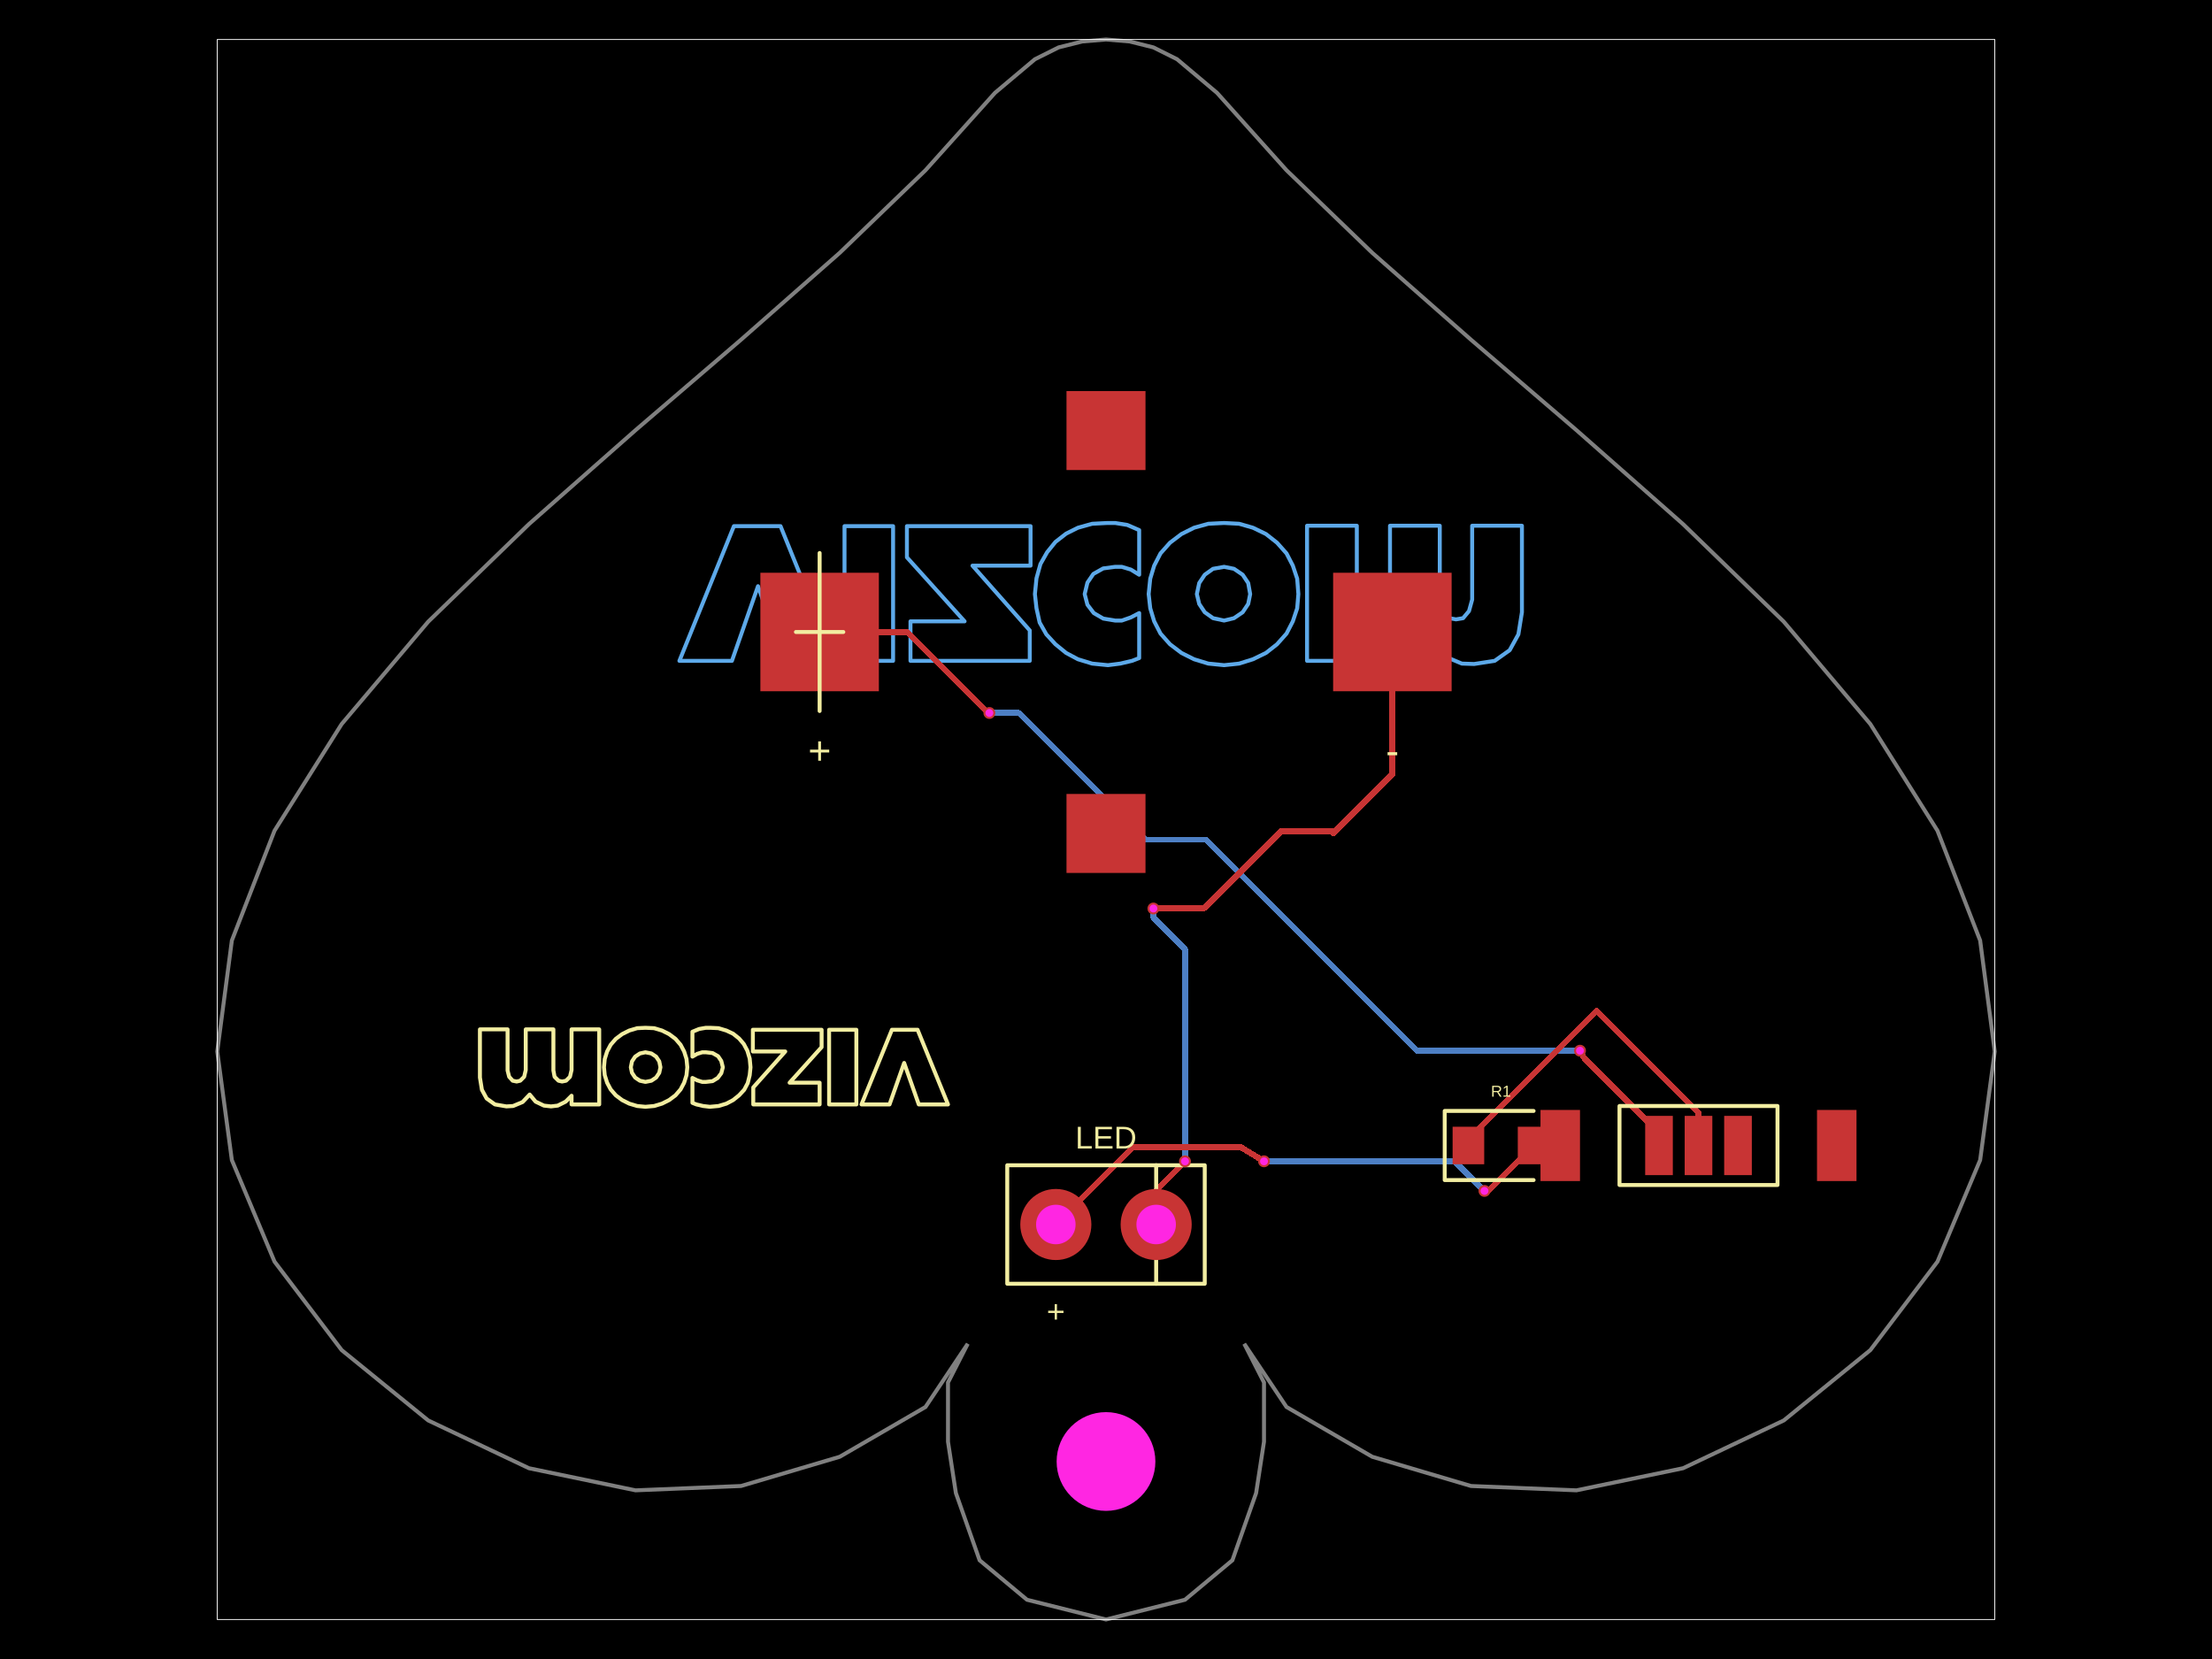
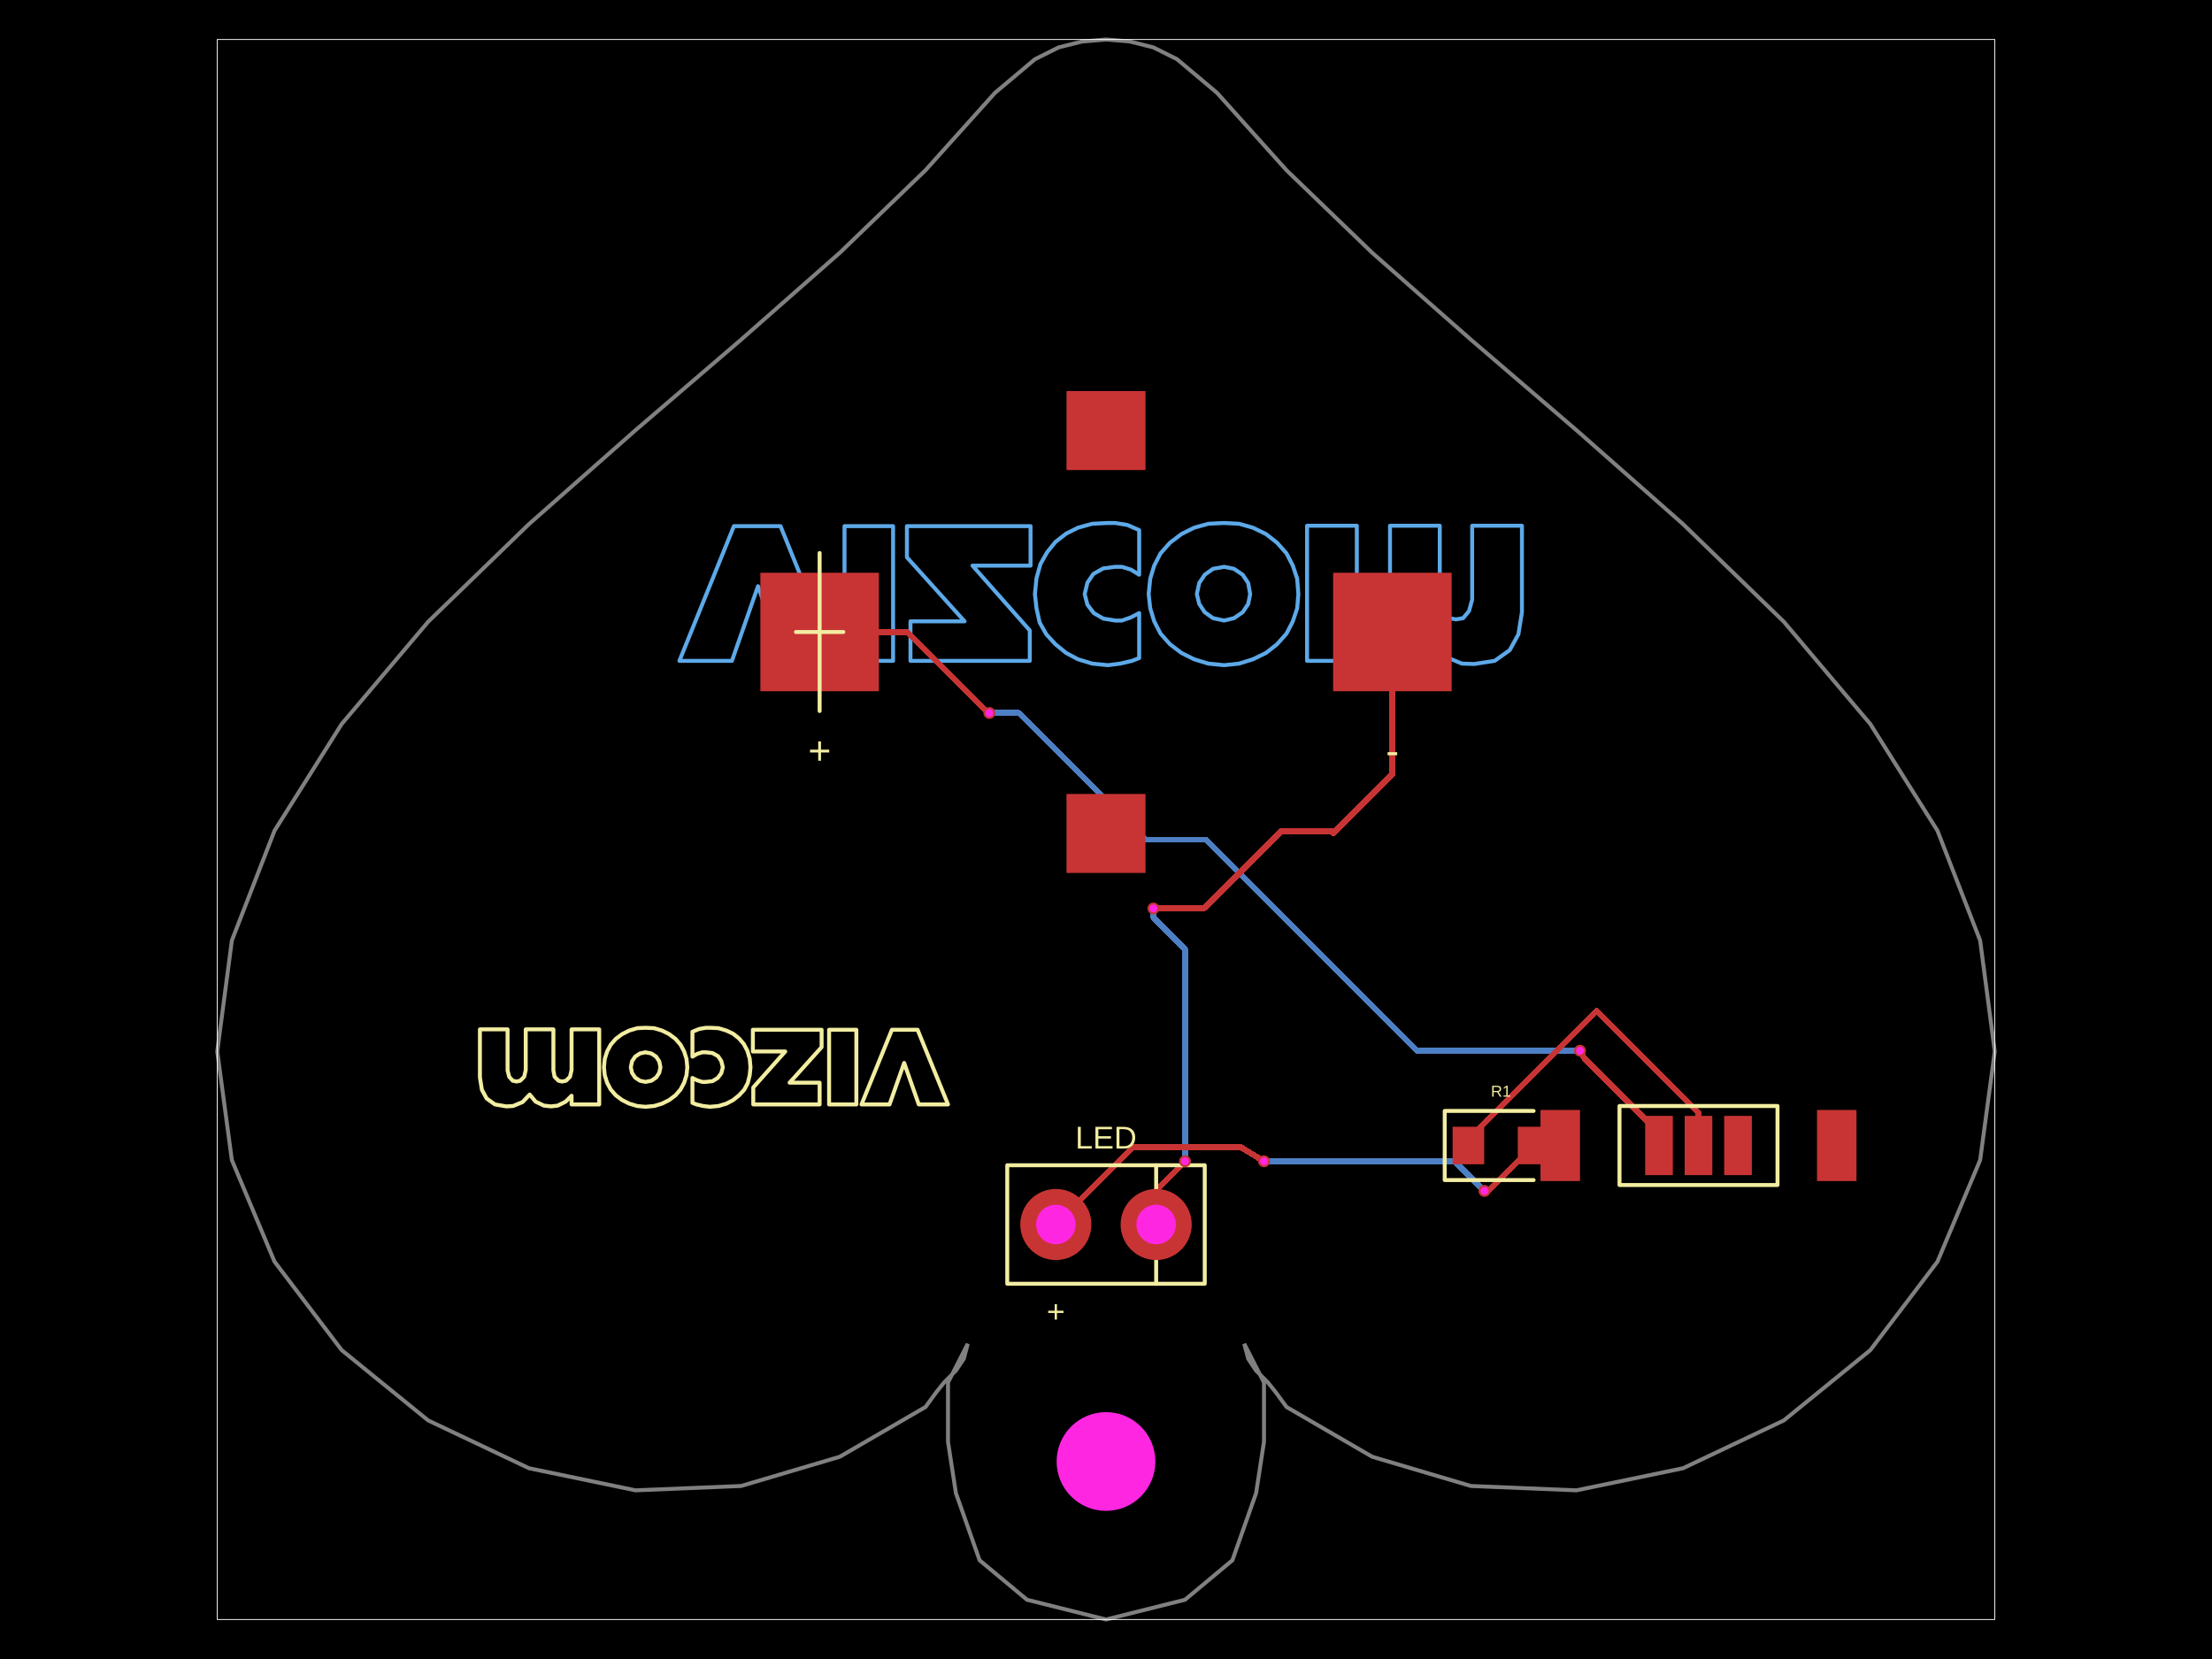
<svg xmlns="http://www.w3.org/2000/svg" width="800" height="600" data-software-used-string="@tscircuit/core@0.0.1112">
  <style />
  <rect class="boundary" x="0" y="0" fill="#000" width="800" height="600" data-type="pcb_background" data-pcb-layer="global" />
  <rect class="pcb-boundary" fill="none" stroke="#fff" stroke-width="0.3" x="78.571" y="14.286" width="642.857" height="571.429" data-type="pcb_boundary" data-pcb-layer="global" />
-   <path class="pcb-board" d="M 400 585.714 L 428.571 578.571 L 445.714 564.286 L 454.286 540 L 457.143 521.429 L 457.143 500 L 450 486 L 465.286 508.857 L 496.286 526.857 L 532 537.429 L 570.143 539 L 608.714 531 L 645.143 513.714 L 676.429 488.286 L 700.714 456.286 L 716.143 419.571 L 721.429 380.286 L 716.143 340.143 L 700.714 300.429 L 676.429 261.857 L 645.143 224.857 L 608.714 189.571 L 570.143 155.571 L 532 122.857 L 496.286 91.429 L 465.286 61.571 L 440.143 33.571 L 425.714 21.429 L 417.143 17.143 L 408.571 15 L 400 14.286 L 391.429 15 L 382.857 17.143 L 374.286 21.429 L 359.857 33.571 L 334.714 61.571 L 303.714 91.429 L 268 122.857 L 229.857 155.571 L 191.286 189.571 L 154.857 224.857 L 123.571 261.857 L 99.286 300.429 L 83.857 340.143 L 78.571 380.286 L 83.857 419.571 L 99.286 456.286 L 123.571 488.286 L 154.857 513.714 L 191.286 531 L 229.857 539 L 268 537.429 L 303.714 526.857 L 334.714 508.857 L 350 486 L 342.857 500 L 342.857 521.429 L 345.714 540 L 354.286 564.286 L 371.429 578.571 Z" fill="none" stroke="rgba(255, 255, 255, 0.5)" stroke-width="1.429" data-type="pcb_board" data-pcb-layer="board" />
+   <path class="pcb-board" d="M 400 585.714 L 428.571 578.571 L 445.714 564.286 L 454.286 540 L 457.143 521.429 L 457.143 500 L 450 486 L 451.429 491.429 L 454.286 495.714 L 458.571 500 L 461.429 503.571 L 465.286 508.857 L 496.286 526.857 L 532 537.429 L 570.143 539 L 608.714 531 L 645.143 513.714 L 676.429 488.286 L 700.714 456.286 L 716.143 419.571 L 721.429 380.286 L 716.143 340.143 L 700.714 300.429 L 676.429 261.857 L 645.143 224.857 L 608.714 189.571 L 570.143 155.571 L 532 122.857 L 496.286 91.429 L 465.286 61.571 L 440.143 33.571 L 425.714 21.429 L 417.143 17.143 L 408.571 15 L 400 14.286 L 391.429 15 L 382.857 17.143 L 374.286 21.429 L 359.857 33.571 L 334.714 61.571 L 303.714 91.429 L 268 122.857 L 229.857 155.571 L 191.286 189.571 L 154.857 224.857 L 123.571 261.857 L 99.286 300.429 L 83.857 340.143 L 78.571 380.286 L 83.857 419.571 L 99.286 456.286 L 123.571 488.286 L 154.857 513.714 L 191.286 531 L 229.857 539 L 268 537.429 L 303.714 526.857 L 334.714 508.857 L 338.571 503.571 L 341.429 500 L 345.714 495.714 L 348.571 491.429 L 350 486 L 342.857 500 L 342.857 521.429 L 345.714 540 L 354.286 564.286 L 371.429 578.571 Z" fill="none" stroke="rgba(255, 255, 255, 0.5)" stroke-width="1.429" data-type="pcb_board" data-pcb-layer="board" />
  <path class="pcb-trace" stroke="rgb(77, 127, 196)" fill="none" d="M 457.143 420 L 457.143 420" stroke-width="2.143" stroke-linecap="round" stroke-linejoin="round" shape-rendering="crispEdges" data-type="pcb_trace" data-pcb-layer="bottom" />
  <path class="pcb-trace" stroke="rgb(77, 127, 196)" fill="none" d="M 457.143 420 L 526.028 420" stroke-width="2.143" stroke-linecap="round" stroke-linejoin="round" shape-rendering="crispEdges" data-type="pcb_trace" data-pcb-layer="bottom" />
  <path class="pcb-trace" stroke="rgb(77, 127, 196)" fill="none" d="M 526.028 420 L 536.546 430.518" stroke-width="2.143" stroke-linecap="round" stroke-linejoin="round" shape-rendering="crispEdges" data-type="pcb_trace" data-pcb-layer="bottom" />
  <path class="pcb-trace" stroke="rgb(77, 127, 196)" fill="none" d="M 536.546 430.518 L 536.875 430.714" stroke-width="2.143" stroke-linecap="round" stroke-linejoin="round" shape-rendering="crispEdges" data-type="pcb_trace" data-pcb-layer="bottom" />
  <path class="pcb-trace" stroke="rgb(77, 127, 196)" fill="none" d="M 536.875 430.714 L 536.875 430.714" stroke-width="2.143" stroke-linecap="round" stroke-linejoin="round" shape-rendering="crispEdges" data-type="pcb_trace" data-pcb-layer="bottom" />
  <path class="pcb-trace" stroke="rgb(77, 127, 196)" fill="none" d="M 428.571 420 L 428.571 420" stroke-width="2.143" stroke-linecap="round" stroke-linejoin="round" shape-rendering="crispEdges" data-type="pcb_trace" data-pcb-layer="bottom" />
  <path class="pcb-trace" stroke="rgb(77, 127, 196)" fill="none" d="M 428.571 420 L 428.571 343.318" stroke-width="2.143" stroke-linecap="round" stroke-linejoin="round" shape-rendering="crispEdges" data-type="pcb_trace" data-pcb-layer="bottom" />
  <path class="pcb-trace" stroke="rgb(77, 127, 196)" fill="none" d="M 428.571 343.318 L 417.143 331.89" stroke-width="2.143" stroke-linecap="round" stroke-linejoin="round" shape-rendering="crispEdges" data-type="pcb_trace" data-pcb-layer="bottom" />
  <path class="pcb-trace" stroke="rgb(77, 127, 196)" fill="none" d="M 417.143 331.89 L 417.143 328.571" stroke-width="2.143" stroke-linecap="round" stroke-linejoin="round" shape-rendering="crispEdges" data-type="pcb_trace" data-pcb-layer="bottom" />
  <path class="pcb-trace" stroke="rgb(77, 127, 196)" fill="none" d="M 417.143 328.571 L 417.143 328.571" stroke-width="2.143" stroke-linecap="round" stroke-linejoin="round" shape-rendering="crispEdges" data-type="pcb_trace" data-pcb-layer="bottom" />
  <path class="pcb-trace" stroke="rgb(77, 127, 196)" fill="none" d="M 414.286 303.684 L 436.184 303.684" stroke-width="2.143" stroke-linecap="round" stroke-linejoin="round" shape-rendering="crispEdges" data-type="pcb_trace" data-pcb-layer="bottom" />
  <path class="pcb-trace" stroke="rgb(77, 127, 196)" fill="none" d="M 436.184 303.684 L 448.214 315.714" stroke-width="2.143" stroke-linecap="round" stroke-linejoin="round" shape-rendering="crispEdges" data-type="pcb_trace" data-pcb-layer="bottom" />
  <path class="pcb-trace" stroke="rgb(77, 127, 196)" fill="none" d="M 357.821 257.857 L 357.821 257.857" stroke-width="2.143" stroke-linecap="round" stroke-linejoin="round" shape-rendering="crispEdges" data-type="pcb_trace" data-pcb-layer="bottom" />
  <path class="pcb-trace" stroke="rgb(77, 127, 196)" fill="none" d="M 357.821 257.857 L 368.5 257.857" stroke-width="2.143" stroke-linecap="round" stroke-linejoin="round" shape-rendering="crispEdges" data-type="pcb_trace" data-pcb-layer="bottom" />
  <path class="pcb-trace" stroke="rgb(77, 127, 196)" fill="none" d="M 368.5 257.857 L 414.286 303.643" stroke-width="2.143" stroke-linecap="round" stroke-linejoin="round" shape-rendering="crispEdges" data-type="pcb_trace" data-pcb-layer="bottom" />
  <path class="pcb-trace" stroke="rgb(77, 127, 196)" fill="none" d="M 571.429 380 L 571.429 380" stroke-width="2.143" stroke-linecap="round" stroke-linejoin="round" shape-rendering="crispEdges" data-type="pcb_trace" data-pcb-layer="bottom" />
  <path class="pcb-trace" stroke="rgb(77, 127, 196)" fill="none" d="M 571.429 380 L 512.5 380" stroke-width="2.143" stroke-linecap="round" stroke-linejoin="round" shape-rendering="crispEdges" data-type="pcb_trace" data-pcb-layer="bottom" />
  <path class="pcb-trace" stroke="rgb(77, 127, 196)" fill="none" d="M 512.5 380 L 448.214 315.714" stroke-width="2.143" stroke-linecap="round" stroke-linejoin="round" shape-rendering="crispEdges" data-type="pcb_trace" data-pcb-layer="bottom" />
  <path class="pcb-silkscreen pcb-silkscreen-bottom" d="M 265.429 190.286 L 245.714 239 L 264.714 239 L 274.143 212 L 283.714 239 L 302 239 L 282.286 190.286 L 265.429 190.286 Z" fill="none" stroke="#5da9e9" stroke-width="1.429" stroke-linecap="round" stroke-linejoin="round" data-pcb-component-id="null" data-pcb-silkscreen-path-id="pcb_silkscreen_path_13" data-type="pcb_silkscreen_path" data-pcb-layer="bottom" />
  <path class="pcb-silkscreen pcb-silkscreen-bottom" d="M 323 190.286 L 305.429 190.286 L 305.429 239 L 323 239 L 323 190.286 Z" fill="none" stroke="#5da9e9" stroke-width="1.429" stroke-linecap="round" stroke-linejoin="round" data-pcb-component-id="null" data-pcb-silkscreen-path-id="pcb_silkscreen_path_14" data-type="pcb_silkscreen_path" data-pcb-layer="bottom" />
  <path class="pcb-silkscreen pcb-silkscreen-bottom" d="M 372.429 239 L 372.429 228 L 351.714 204.571 L 372.714 204.571 L 372.714 190.286 L 328 190.286 L 328 201.571 L 348.857 224.714 L 329.286 224.714 L 329.286 239 L 372.429 239 Z" fill="none" stroke="#5da9e9" stroke-width="1.429" stroke-linecap="round" stroke-linejoin="round" data-pcb-component-id="null" data-pcb-silkscreen-path-id="pcb_silkscreen_path_15" data-type="pcb_silkscreen_path" data-pcb-layer="bottom" />
  <path class="pcb-silkscreen pcb-silkscreen-bottom" d="M 374.286 214.857 L 374.857 220 L 376 225.143 L 378.429 229.429 L 381.714 233 L 385.571 236.143 L 389.857 238.429 L 395 240 L 400.714 240.571 L 405.143 240 L 409.429 239 L 412 238 L 412 221.714 L 409 223.286 L 405.714 224.429 L 403.286 224.429 L 399 223.714 L 395.571 221.714 L 393.286 218.714 L 392.286 214.857 L 393.286 210.714 L 395.429 207.571 L 399 205.571 L 403.286 205 L 405.714 205 L 409 206 L 412 207.857 L 412 191.714 L 407.714 189.857 L 403.286 189.143 L 400.571 189.143 L 395 189.429 L 389.857 190.857 L 385.571 193 L 381.714 196 L 378.714 199.714 L 376.286 204 L 374.857 209.143 L 374.286 214.857 Z" fill="none" stroke="#5da9e9" stroke-width="1.429" stroke-linecap="round" stroke-linejoin="round" data-pcb-component-id="null" data-pcb-silkscreen-path-id="pcb_silkscreen_path_16" data-type="pcb_silkscreen_path" data-pcb-layer="bottom" />
  <path class="pcb-silkscreen pcb-silkscreen-bottom" d="M 442.714 240.571 L 448.143 240 L 453.143 238.429 L 457.857 236.143 L 461.857 233 L 465.286 229.143 L 467.571 224.714 L 469.143 220 L 469.571 214.857 L 469.143 209.286 L 467.571 204.571 L 465.286 200.143 L 461.857 196.286 L 457.857 193.143 L 453.143 190.857 L 448.143 189.429 L 442.714 189.143 L 437 189.429 L 431.857 190.857 L 427.286 193.143 L 423.143 196.286 L 419.714 200.143 L 417.429 204.571 L 416 209.286 L 415.429 214.857 L 416 220 L 417.429 224.714 L 419.714 229.143 L 423.143 233 L 427.286 236.143 L 431.857 238.429 L 437 240 L 442.714 240.571 Z" fill="none" stroke="#5da9e9" stroke-width="1.429" stroke-linecap="round" stroke-linejoin="round" data-pcb-component-id="null" data-pcb-silkscreen-path-id="pcb_silkscreen_path_17" data-type="pcb_silkscreen_path" data-pcb-layer="bottom" />
  <path class="pcb-silkscreen pcb-silkscreen-bottom" d="M 442.714 224.429 L 438.714 223.571 L 435.714 221.429 L 433.714 218.429 L 432.857 214.857 L 433.714 210.857 L 435.714 207.857 L 438.714 205.714 L 442.714 205 L 446.286 205.714 L 449.429 207.857 L 451.429 210.857 L 452.143 214.857 L 451.429 218.429 L 449.429 221.429 L 446.286 223.571 L 442.714 224.429 Z" fill="none" stroke="#5da9e9" stroke-width="1.429" stroke-linecap="round" stroke-linejoin="round" data-pcb-component-id="null" data-pcb-silkscreen-path-id="pcb_silkscreen_path_18" data-type="pcb_silkscreen_path" data-pcb-layer="bottom" />
  <path class="pcb-silkscreen pcb-silkscreen-bottom" d="M 490.714 216.571 L 490.714 190.143 L 472.714 190.143 L 472.714 239 L 490.714 239 L 490.714 233.286 L 494.571 237.143 L 499.714 239.714 L 504.143 240.143 L 508.714 239.714 L 514.143 237.143 L 518 232.429 L 522.571 237.429 L 528.714 240 L 533.143 240.143 L 540.571 239 L 546 235.143 L 549.143 229.429 L 550.429 221.429 L 550.429 190.143 L 532.429 190.143 L 532.429 216.857 L 531.286 221 L 529.143 223.571 L 526.571 224 L 524.143 223.571 L 521.571 221 L 520.714 216.571 L 520.714 190.143 L 502.714 190.143 L 502.714 216.857 L 501.857 221 L 499.286 223.571 L 497 224 L 494.429 223.571 L 491.714 221 L 490.714 216.571 Z" fill="none" stroke="#5da9e9" stroke-width="1.429" stroke-linecap="round" stroke-linejoin="round" data-pcb-component-id="null" data-pcb-silkscreen-path-id="pcb_silkscreen_path_19" data-type="pcb_silkscreen_path" data-pcb-layer="bottom" />
  <rect class="pcb-pad" fill="rgb(200, 52, 52)" x="275" y="207.143" width="42.857" height="42.857" data-type="pcb_smtpad" data-pcb-layer="top" />
  <rect class="pcb-pad" fill="rgb(200, 52, 52)" x="482.143" y="207.143" width="42.857" height="42.857" data-type="pcb_smtpad" data-pcb-layer="top" />
  <rect class="pcb-pad" fill="rgb(200, 52, 52)" x="385.714" y="287.143" width="28.571" height="28.571" data-type="pcb_smtpad" data-pcb-layer="top" />
  <rect class="pcb-pad" fill="rgb(200, 52, 52)" x="385.714" y="141.429" width="28.571" height="28.571" data-type="pcb_smtpad" data-pcb-layer="top" />
  <rect class="pcb-pad" fill="rgb(200, 52, 52)" x="595" y="403.571" width="10" height="21.429" data-type="pcb_smtpad" data-pcb-layer="top" />
  <rect class="pcb-pad" fill="rgb(200, 52, 52)" x="609.286" y="403.571" width="10" height="21.429" data-type="pcb_smtpad" data-pcb-layer="top" />
  <rect class="pcb-pad" fill="rgb(200, 52, 52)" x="623.571" y="403.571" width="10" height="21.429" data-type="pcb_smtpad" data-pcb-layer="top" />
  <rect class="pcb-pad" fill="rgb(200, 52, 52)" x="557.143" y="401.429" width="14.286" height="25.714" data-type="pcb_smtpad" data-pcb-layer="top" />
  <rect class="pcb-pad" fill="rgb(200, 52, 52)" x="657.143" y="401.429" width="14.286" height="25.714" data-type="pcb_smtpad" data-pcb-layer="top" />
  <rect class="pcb-pad" fill="rgb(200, 52, 52)" x="525.357" y="407.5" width="11.429" height="13.571" data-type="pcb_smtpad" data-pcb-layer="top" />
  <rect class="pcb-pad" fill="rgb(200, 52, 52)" x="548.929" y="407.5" width="11.429" height="13.571" data-type="pcb_smtpad" data-pcb-layer="top" />
  <path class="pcb-trace" stroke="rgb(200, 52, 52)" fill="none" d="M 381.857 442.857 L 409.766 414.948" stroke-width="2.143" stroke-linecap="round" stroke-linejoin="round" shape-rendering="crispEdges" data-type="pcb_trace" data-pcb-layer="top" />
  <path class="pcb-trace" stroke="rgb(200, 52, 52)" fill="none" d="M 409.766 414.948 L 448.865 414.948" stroke-width="2.143" stroke-linecap="round" stroke-linejoin="round" shape-rendering="crispEdges" data-type="pcb_trace" data-pcb-layer="top" />
  <path class="pcb-trace" stroke="rgb(200, 52, 52)" fill="none" d="M 448.865 414.948 L 457.143 420" stroke-width="2.143" stroke-linecap="round" stroke-linejoin="round" shape-rendering="crispEdges" data-type="pcb_trace" data-pcb-layer="top" />
  <path class="pcb-trace" stroke="rgb(200, 52, 52)" fill="none" d="M 457.143 420 L 457.143 420" stroke-width="2.143" stroke-linecap="round" stroke-linejoin="round" shape-rendering="crispEdges" data-type="pcb_trace" data-pcb-layer="top" />
  <path class="pcb-trace" stroke="rgb(200, 52, 52)" fill="none" d="M 536.875 430.714 L 536.875 430.714" stroke-width="2.143" stroke-linecap="round" stroke-linejoin="round" shape-rendering="crispEdges" data-type="pcb_trace" data-pcb-layer="top" />
  <path class="pcb-trace" stroke="rgb(200, 52, 52)" fill="none" d="M 536.875 430.714 L 538.214 430.714" stroke-width="2.143" stroke-linecap="round" stroke-linejoin="round" shape-rendering="crispEdges" data-type="pcb_trace" data-pcb-layer="top" />
  <path class="pcb-trace" stroke="rgb(200, 52, 52)" fill="none" d="M 538.214 430.714 L 554.643 414.286" stroke-width="2.143" stroke-linecap="round" stroke-linejoin="round" shape-rendering="crispEdges" data-type="pcb_trace" data-pcb-layer="top" />
  <path class="pcb-trace" stroke="rgb(200, 52, 52)" fill="none" d="M 531.071 414.286 L 531.071 411.995" stroke-width="2.143" stroke-linecap="round" stroke-linejoin="round" shape-rendering="crispEdges" data-type="pcb_trace" data-pcb-layer="top" />
  <path class="pcb-trace" stroke="rgb(200, 52, 52)" fill="none" d="M 531.071 411.995 L 577.433 365.633" stroke-width="2.143" stroke-linecap="round" stroke-linejoin="round" shape-rendering="crispEdges" data-type="pcb_trace" data-pcb-layer="top" />
  <path class="pcb-trace" stroke="rgb(200, 52, 52)" fill="none" d="M 577.433 365.633 L 614.286 402.486" stroke-width="2.143" stroke-linecap="round" stroke-linejoin="round" shape-rendering="crispEdges" data-type="pcb_trace" data-pcb-layer="top" />
  <path class="pcb-trace" stroke="rgb(200, 52, 52)" fill="none" d="M 614.286 402.486 L 614.286 414.286" stroke-width="2.143" stroke-linecap="round" stroke-linejoin="round" shape-rendering="crispEdges" data-type="pcb_trace" data-pcb-layer="top" />
  <path class="pcb-trace" stroke="rgb(200, 52, 52)" fill="none" d="M 482.143 300.677 L 463.252 300.677" stroke-width="2.143" stroke-linecap="round" stroke-linejoin="round" shape-rendering="crispEdges" data-type="pcb_trace" data-pcb-layer="top" />
  <path class="pcb-trace" stroke="rgb(200, 52, 52)" fill="none" d="M 463.252 300.677 L 448.214 315.714" stroke-width="2.143" stroke-linecap="round" stroke-linejoin="round" shape-rendering="crispEdges" data-type="pcb_trace" data-pcb-layer="top" />
  <path class="pcb-trace" stroke="rgb(200, 52, 52)" fill="none" d="M 503.571 228.571 L 503.571 280" stroke-width="2.143" stroke-linecap="round" stroke-linejoin="round" shape-rendering="crispEdges" data-type="pcb_trace" data-pcb-layer="top" />
  <path class="pcb-trace" stroke="rgb(200, 52, 52)" fill="none" d="M 503.571 280 L 482.143 301.429" stroke-width="2.143" stroke-linecap="round" stroke-linejoin="round" shape-rendering="crispEdges" data-type="pcb_trace" data-pcb-layer="top" />
  <path class="pcb-trace" stroke="rgb(200, 52, 52)" fill="none" d="M 418.143 442.857 L 418.143 430.429" stroke-width="2.143" stroke-linecap="round" stroke-linejoin="round" shape-rendering="crispEdges" data-type="pcb_trace" data-pcb-layer="top" />
  <path class="pcb-trace" stroke="rgb(200, 52, 52)" fill="none" d="M 418.143 430.429 L 427.031 421.54" stroke-width="2.143" stroke-linecap="round" stroke-linejoin="round" shape-rendering="crispEdges" data-type="pcb_trace" data-pcb-layer="top" />
  <path class="pcb-trace" stroke="rgb(200, 52, 52)" fill="none" d="M 427.031 421.54 L 428.571 420" stroke-width="2.143" stroke-linecap="round" stroke-linejoin="round" shape-rendering="crispEdges" data-type="pcb_trace" data-pcb-layer="top" />
  <path class="pcb-trace" stroke="rgb(200, 52, 52)" fill="none" d="M 428.571 420 L 428.571 420" stroke-width="2.143" stroke-linecap="round" stroke-linejoin="round" shape-rendering="crispEdges" data-type="pcb_trace" data-pcb-layer="top" />
  <path class="pcb-trace" stroke="rgb(200, 52, 52)" fill="none" d="M 417.143 328.571 L 417.143 328.571" stroke-width="2.143" stroke-linecap="round" stroke-linejoin="round" shape-rendering="crispEdges" data-type="pcb_trace" data-pcb-layer="top" />
  <path class="pcb-trace" stroke="rgb(200, 52, 52)" fill="none" d="M 417.143 328.571 L 435.357 328.571" stroke-width="2.143" stroke-linecap="round" stroke-linejoin="round" shape-rendering="crispEdges" data-type="pcb_trace" data-pcb-layer="top" />
  <path class="pcb-trace" stroke="rgb(200, 52, 52)" fill="none" d="M 435.357 328.571 L 448.214 315.714" stroke-width="2.143" stroke-linecap="round" stroke-linejoin="round" shape-rendering="crispEdges" data-type="pcb_trace" data-pcb-layer="top" />
  <path class="pcb-trace" stroke="rgb(200, 52, 52)" fill="none" d="M 296.429 228.571 L 328.118 228.571" stroke-width="2.143" stroke-linecap="round" stroke-linejoin="round" shape-rendering="crispEdges" data-type="pcb_trace" data-pcb-layer="top" />
  <path class="pcb-trace" stroke="rgb(200, 52, 52)" fill="none" d="M 328.118 228.571 L 356.259 256.712" stroke-width="2.143" stroke-linecap="round" stroke-linejoin="round" shape-rendering="crispEdges" data-type="pcb_trace" data-pcb-layer="top" />
  <path class="pcb-trace" stroke="rgb(200, 52, 52)" fill="none" d="M 356.259 256.712 L 357.821 257.857" stroke-width="2.143" stroke-linecap="round" stroke-linejoin="round" shape-rendering="crispEdges" data-type="pcb_trace" data-pcb-layer="top" />
  <path class="pcb-trace" stroke="rgb(200, 52, 52)" fill="none" d="M 357.821 257.857 L 357.821 257.857" stroke-width="2.143" stroke-linecap="round" stroke-linejoin="round" shape-rendering="crispEdges" data-type="pcb_trace" data-pcb-layer="top" />
  <path class="pcb-trace" stroke="rgb(200, 52, 52)" fill="none" d="M 600 414.286 L 600 409.708" stroke-width="2.143" stroke-linecap="round" stroke-linejoin="round" shape-rendering="crispEdges" data-type="pcb_trace" data-pcb-layer="top" />
  <path class="pcb-trace" stroke="rgb(200, 52, 52)" fill="none" d="M 600 409.708 L 572.933 382.641" stroke-width="2.143" stroke-linecap="round" stroke-linejoin="round" shape-rendering="crispEdges" data-type="pcb_trace" data-pcb-layer="top" />
  <path class="pcb-trace" stroke="rgb(200, 52, 52)" fill="none" d="M 572.933 382.641 L 571.429 380" stroke-width="2.143" stroke-linecap="round" stroke-linejoin="round" shape-rendering="crispEdges" data-type="pcb_trace" data-pcb-layer="top" />
  <path class="pcb-trace" stroke="rgb(200, 52, 52)" fill="none" d="M 571.429 380 L 571.429 380" stroke-width="2.143" stroke-linecap="round" stroke-linejoin="round" shape-rendering="crispEdges" data-type="pcb_trace" data-pcb-layer="top" />
  <path class="pcb-silkscreen pcb-silkscreen-top" d="M 296.429 257.143 L 296.429 200" fill="none" stroke="#f2eda1" stroke-width="1.429" stroke-linecap="round" stroke-linejoin="round" data-pcb-component-id="pcb_component_0" data-pcb-silkscreen-path-id="pcb_silkscreen_path_0" data-type="pcb_silkscreen_path" data-pcb-layer="top" />
  <path class="pcb-silkscreen pcb-silkscreen-top" d="M 287.857 228.571 L 305 228.571" fill="none" stroke="#f2eda1" stroke-width="1.429" stroke-linecap="round" stroke-linejoin="round" data-pcb-component-id="pcb_component_0" data-pcb-silkscreen-path-id="pcb_silkscreen_path_1" data-type="pcb_silkscreen_path" data-pcb-layer="top" />
  <text x="0" y="0" dx="0" dy="0" fill="#f2eda1" font-family="Arial, sans-serif" font-size="14.286" text-anchor="middle" dominant-baseline="central" transform="matrix(1,0,0,1,296.4286,271.4286)" class="pcb-silkscreen-text pcb-silkscreen-top" data-pcb-silkscreen-text-id="pcb_component_0" stroke="none" data-type="pcb_silkscreen_text" data-pcb-layer="top">+</text>
  <text x="0" y="0" dx="0" dy="0" fill="#f2eda1" font-family="Arial, sans-serif" font-size="14.286" text-anchor="middle" dominant-baseline="central" transform="matrix(1,0,0,1,503.5714,271.4286)" class="pcb-silkscreen-text pcb-silkscreen-top" data-pcb-silkscreen-text-id="pcb_component_0" stroke="none" data-type="pcb_silkscreen_text" data-pcb-layer="top">-</text>
  <path class="pcb-silkscreen pcb-silkscreen-top" d="M 585.714 428.571 L 642.857 428.571 L 642.857 400 L 585.714 400 L 585.714 428.571 Z" fill="none" stroke="#f2eda1" stroke-width="1.429" stroke-linecap="round" stroke-linejoin="round" data-pcb-component-id="pcb_component_1" data-pcb-silkscreen-path-id="pcb_silkscreen_path_2" data-type="pcb_silkscreen_path" data-pcb-layer="top" />
  <path class="pcb-silkscreen pcb-silkscreen-top" d="M 554.643 401.786 L 522.5 401.786 L 522.5 426.786 L 554.643 426.786" fill="none" stroke="#f2eda1" stroke-width="1.429" stroke-linecap="round" stroke-linejoin="round" data-pcb-component-id="pcb_component_2" data-pcb-silkscreen-path-id="pcb_silkscreen_path_3" data-type="pcb_silkscreen_path" data-pcb-layer="top" />
  <text x="0" y="0" dx="0" dy="0" fill="#f2eda1" font-family="Arial, sans-serif" font-size="5.714" text-anchor="middle" dominant-baseline="central" transform="matrix(1,0,0,1,542.8571,394.6429)" class="pcb-silkscreen-text pcb-silkscreen-top" data-pcb-silkscreen-text-id="pcb_component_2" stroke="none" data-type="pcb_silkscreen_text" data-pcb-layer="top">R1</text>
  <path class="pcb-silkscreen pcb-silkscreen-top" d="M 364.286 464.286 L 435.714 464.286 L 435.714 421.429 L 364.286 421.429 L 364.286 464.286 Z" fill="none" stroke="#f2eda1" stroke-width="1.429" stroke-linecap="round" stroke-linejoin="round" data-pcb-component-id="pcb_component_3" data-pcb-silkscreen-path-id="pcb_silkscreen_path_4" data-type="pcb_silkscreen_path" data-pcb-layer="top" />
  <path class="pcb-silkscreen pcb-silkscreen-top" d="M 418.143 464.286 L 418.143 421.429" fill="none" stroke="#f2eda1" stroke-width="1.429" stroke-linecap="round" stroke-linejoin="round" data-pcb-component-id="pcb_component_3" data-pcb-silkscreen-path-id="pcb_silkscreen_path_5" data-type="pcb_silkscreen_path" data-pcb-layer="top" />
  <text x="0" y="0" dx="0" dy="0" fill="#f2eda1" font-family="Arial, sans-serif" font-size="11.429" text-anchor="middle" dominant-baseline="central" transform="matrix(1,0,0,1,381.8571,474.2857)" class="pcb-silkscreen-text pcb-silkscreen-top" data-pcb-silkscreen-text-id="pcb_component_3" stroke="none" data-type="pcb_silkscreen_text" data-pcb-layer="top">+</text>
  <text x="0" y="0" dx="0" dy="0" fill="#f2eda1" font-family="Arial, sans-serif" font-size="11.429" text-anchor="middle" dominant-baseline="central" transform="matrix(1,0,0,1,400,411.4286)" class="pcb-silkscreen-text pcb-silkscreen-top" data-pcb-silkscreen-text-id="pcb_component_3" stroke="none" data-type="pcb_silkscreen_text" data-pcb-layer="top">LED</text>
  <path class="pcb-silkscreen pcb-silkscreen-top" d="M 331.857 372.429 L 342.857 399.429 L 332.286 399.429 L 327 384.429 L 321.714 399.429 L 311.571 399.429 L 322.571 372.429 L 331.857 372.429 Z" fill="none" stroke="#f2eda1" stroke-width="1.429" stroke-linecap="round" stroke-linejoin="round" data-pcb-component-id="null" data-pcb-silkscreen-path-id="pcb_silkscreen_path_6" data-type="pcb_silkscreen_path" data-pcb-layer="top" />
  <path class="pcb-silkscreen pcb-silkscreen-top" d="M 299.857 372.429 L 309.714 372.429 L 309.714 399.429 L 299.857 399.429 L 299.857 372.429 Z" fill="none" stroke="#f2eda1" stroke-width="1.429" stroke-linecap="round" stroke-linejoin="round" data-pcb-component-id="null" data-pcb-silkscreen-path-id="pcb_silkscreen_path_7" data-type="pcb_silkscreen_path" data-pcb-layer="top" />
  <path class="pcb-silkscreen pcb-silkscreen-top" d="M 272.429 399.429 L 272.429 393.286 L 284 380.286 L 272.286 380.286 L 272.286 372.429 L 297.143 372.429 L 297.143 378.714 L 285.571 391.571 L 296.429 391.571 L 296.429 399.429 L 272.429 399.429 Z" fill="none" stroke="#f2eda1" stroke-width="1.429" stroke-linecap="round" stroke-linejoin="round" data-pcb-component-id="null" data-pcb-silkscreen-path-id="pcb_silkscreen_path_8" data-type="pcb_silkscreen_path" data-pcb-layer="top" />
  <path class="pcb-silkscreen pcb-silkscreen-top" d="M 271.429 386 L 271.143 388.857 L 270.429 391.714 L 269.143 394.143 L 267.286 396.143 L 265.143 397.857 L 262.714 399.143 L 259.857 400 L 256.714 400.286 L 254.286 400 L 251.857 399.429 L 250.429 398.857 L 250.429 389.857 L 252.143 390.714 L 254 391.286 L 255.286 391.286 L 257.714 391 L 259.571 389.857 L 260.857 388.143 L 261.429 386 L 260.857 383.714 L 259.714 382 L 257.714 380.857 L 255.286 380.571 L 254 380.571 L 252.143 381.143 L 250.429 382.143 L 250.429 373.143 L 252.857 372.143 L 255.286 371.714 L 256.857 371.714 L 259.857 371.857 L 262.714 372.714 L 265.143 373.857 L 267.286 375.571 L 269 377.571 L 270.286 380 L 271.143 382.857 L 271.429 386 Z" fill="none" stroke="#f2eda1" stroke-width="1.429" stroke-linecap="round" stroke-linejoin="round" data-pcb-component-id="null" data-pcb-silkscreen-path-id="pcb_silkscreen_path_9" data-type="pcb_silkscreen_path" data-pcb-layer="top" />
  <path class="pcb-silkscreen pcb-silkscreen-top" d="M 233.429 400.286 L 230.429 400 L 227.571 399.143 L 225 397.857 L 222.714 396.143 L 220.857 394 L 219.571 391.571 L 218.714 388.857 L 218.429 386 L 218.714 383 L 219.571 380.286 L 220.857 377.857 L 222.714 375.714 L 225 374 L 227.571 372.714 L 230.429 371.857 L 233.429 371.714 L 236.571 371.857 L 239.429 372.714 L 242 374 L 244.286 375.714 L 246.143 377.857 L 247.429 380.286 L 248.286 383 L 248.571 386 L 248.286 388.857 L 247.429 391.571 L 246.143 394 L 244.286 396.143 L 242 397.857 L 239.429 399.143 L 236.571 400 L 233.429 400.286 Z" fill="none" stroke="#f2eda1" stroke-width="1.429" stroke-linecap="round" stroke-linejoin="round" data-pcb-component-id="null" data-pcb-silkscreen-path-id="pcb_silkscreen_path_10" data-type="pcb_silkscreen_path" data-pcb-layer="top" />
  <path class="pcb-silkscreen pcb-silkscreen-top" d="M 233.429 391.286 L 235.571 390.857 L 237.286 389.714 L 238.429 388 L 238.857 386 L 238.429 383.857 L 237.286 382.143 L 235.571 381 L 233.429 380.571 L 231.429 381 L 229.714 382.143 L 228.571 383.857 L 228.143 386 L 228.571 388 L 229.714 389.714 L 231.429 390.857 L 233.429 391.286 Z" fill="none" stroke="#f2eda1" stroke-width="1.429" stroke-linecap="round" stroke-linejoin="round" data-pcb-component-id="null" data-pcb-silkscreen-path-id="pcb_silkscreen_path_11" data-type="pcb_silkscreen_path" data-pcb-layer="top" />
  <path class="pcb-silkscreen pcb-silkscreen-top" d="M 206.714 387 L 206.714 372.286 L 216.714 372.286 L 216.714 399.429 L 206.714 399.429 L 206.714 396.286 L 204.571 398.429 L 201.714 399.857 L 199.286 400.143 L 196.714 399.857 L 193.714 398.429 L 191.571 395.857 L 189 398.571 L 185.571 400 L 183.143 400.143 L 179 399.429 L 176 397.286 L 174.286 394.143 L 173.571 389.714 L 173.571 372.286 L 183.571 372.286 L 183.571 387.143 L 184.143 389.429 L 185.429 390.857 L 186.857 391.143 L 188.143 390.857 L 189.571 389.429 L 190.143 387 L 190.143 372.286 L 200.143 372.286 L 200.143 387.143 L 200.571 389.429 L 202 390.857 L 203.286 391.143 L 204.714 390.857 L 206.143 389.429 L 206.714 387 Z" fill="none" stroke="#f2eda1" stroke-width="1.429" stroke-linecap="round" stroke-linejoin="round" data-pcb-component-id="null" data-pcb-silkscreen-path-id="pcb_silkscreen_path_12" data-type="pcb_silkscreen_path" data-pcb-layer="top" />
  <g data-type="pcb_plated_hole" data-pcb-layer="through">
    <circle class="pcb-hole-outer" fill="rgb(200, 52, 52)" cx="381.857" cy="442.857" r="12.857" data-type="pcb_plated_hole" data-pcb-layer="top" />
    <circle class="pcb-hole-inner" fill="#FF26E2" cx="381.857" cy="442.857" r="7.143" data-type="pcb_plated_hole_drill" data-pcb-layer="drill" />
  </g>
  <g data-type="pcb_plated_hole" data-pcb-layer="through">
    <circle class="pcb-hole-outer" fill="rgb(200, 52, 52)" cx="418.143" cy="442.857" r="12.857" data-type="pcb_plated_hole" data-pcb-layer="top" />
    <circle class="pcb-hole-inner" fill="#FF26E2" cx="418.143" cy="442.857" r="7.143" data-type="pcb_plated_hole_drill" data-pcb-layer="drill" />
  </g>
  <g data-type="pcb_via" data-pcb-layer="through">
    <circle class="pcb-hole-outer" fill="rgb(200, 52, 52)" cx="457.143" cy="420" r="2.143" data-type="pcb_via" data-pcb-layer="top" />
    <circle class="pcb-hole-inner" fill="#FF26E2" cx="457.143" cy="420" r="1.429" data-type="pcb_via" data-pcb-layer="drill" />
  </g>
  <g data-type="pcb_via" data-pcb-layer="through">
    <circle class="pcb-hole-outer" fill="rgb(200, 52, 52)" cx="536.875" cy="430.714" r="2.143" data-type="pcb_via" data-pcb-layer="top" />
    <circle class="pcb-hole-inner" fill="#FF26E2" cx="536.875" cy="430.714" r="1.429" data-type="pcb_via" data-pcb-layer="drill" />
  </g>
  <g data-type="pcb_via" data-pcb-layer="through">
    <circle class="pcb-hole-outer" fill="rgb(200, 52, 52)" cx="428.571" cy="420" r="2.143" data-type="pcb_via" data-pcb-layer="top" />
    <circle class="pcb-hole-inner" fill="#FF26E2" cx="428.571" cy="420" r="1.429" data-type="pcb_via" data-pcb-layer="drill" />
  </g>
  <g data-type="pcb_via" data-pcb-layer="through">
    <circle class="pcb-hole-outer" fill="rgb(200, 52, 52)" cx="417.143" cy="328.571" r="2.143" data-type="pcb_via" data-pcb-layer="top" />
    <circle class="pcb-hole-inner" fill="#FF26E2" cx="417.143" cy="328.571" r="1.429" data-type="pcb_via" data-pcb-layer="drill" />
  </g>
  <g data-type="pcb_via" data-pcb-layer="through">
    <circle class="pcb-hole-outer" fill="rgb(200, 52, 52)" cx="357.821" cy="257.857" r="2.143" data-type="pcb_via" data-pcb-layer="top" />
    <circle class="pcb-hole-inner" fill="#FF26E2" cx="357.821" cy="257.857" r="1.429" data-type="pcb_via" data-pcb-layer="drill" />
  </g>
  <g data-type="pcb_via" data-pcb-layer="through">
    <circle class="pcb-hole-outer" fill="rgb(200, 52, 52)" cx="571.429" cy="380" r="2.143" data-type="pcb_via" data-pcb-layer="top" />
    <circle class="pcb-hole-inner" fill="#FF26E2" cx="571.429" cy="380" r="1.429" data-type="pcb_via" data-pcb-layer="drill" />
  </g>
  <circle class="pcb-hole" cx="400" cy="528.571" r="17.857" fill="#FF26E2" data-type="pcb_hole" data-pcb-layer="drill" />
</svg>
